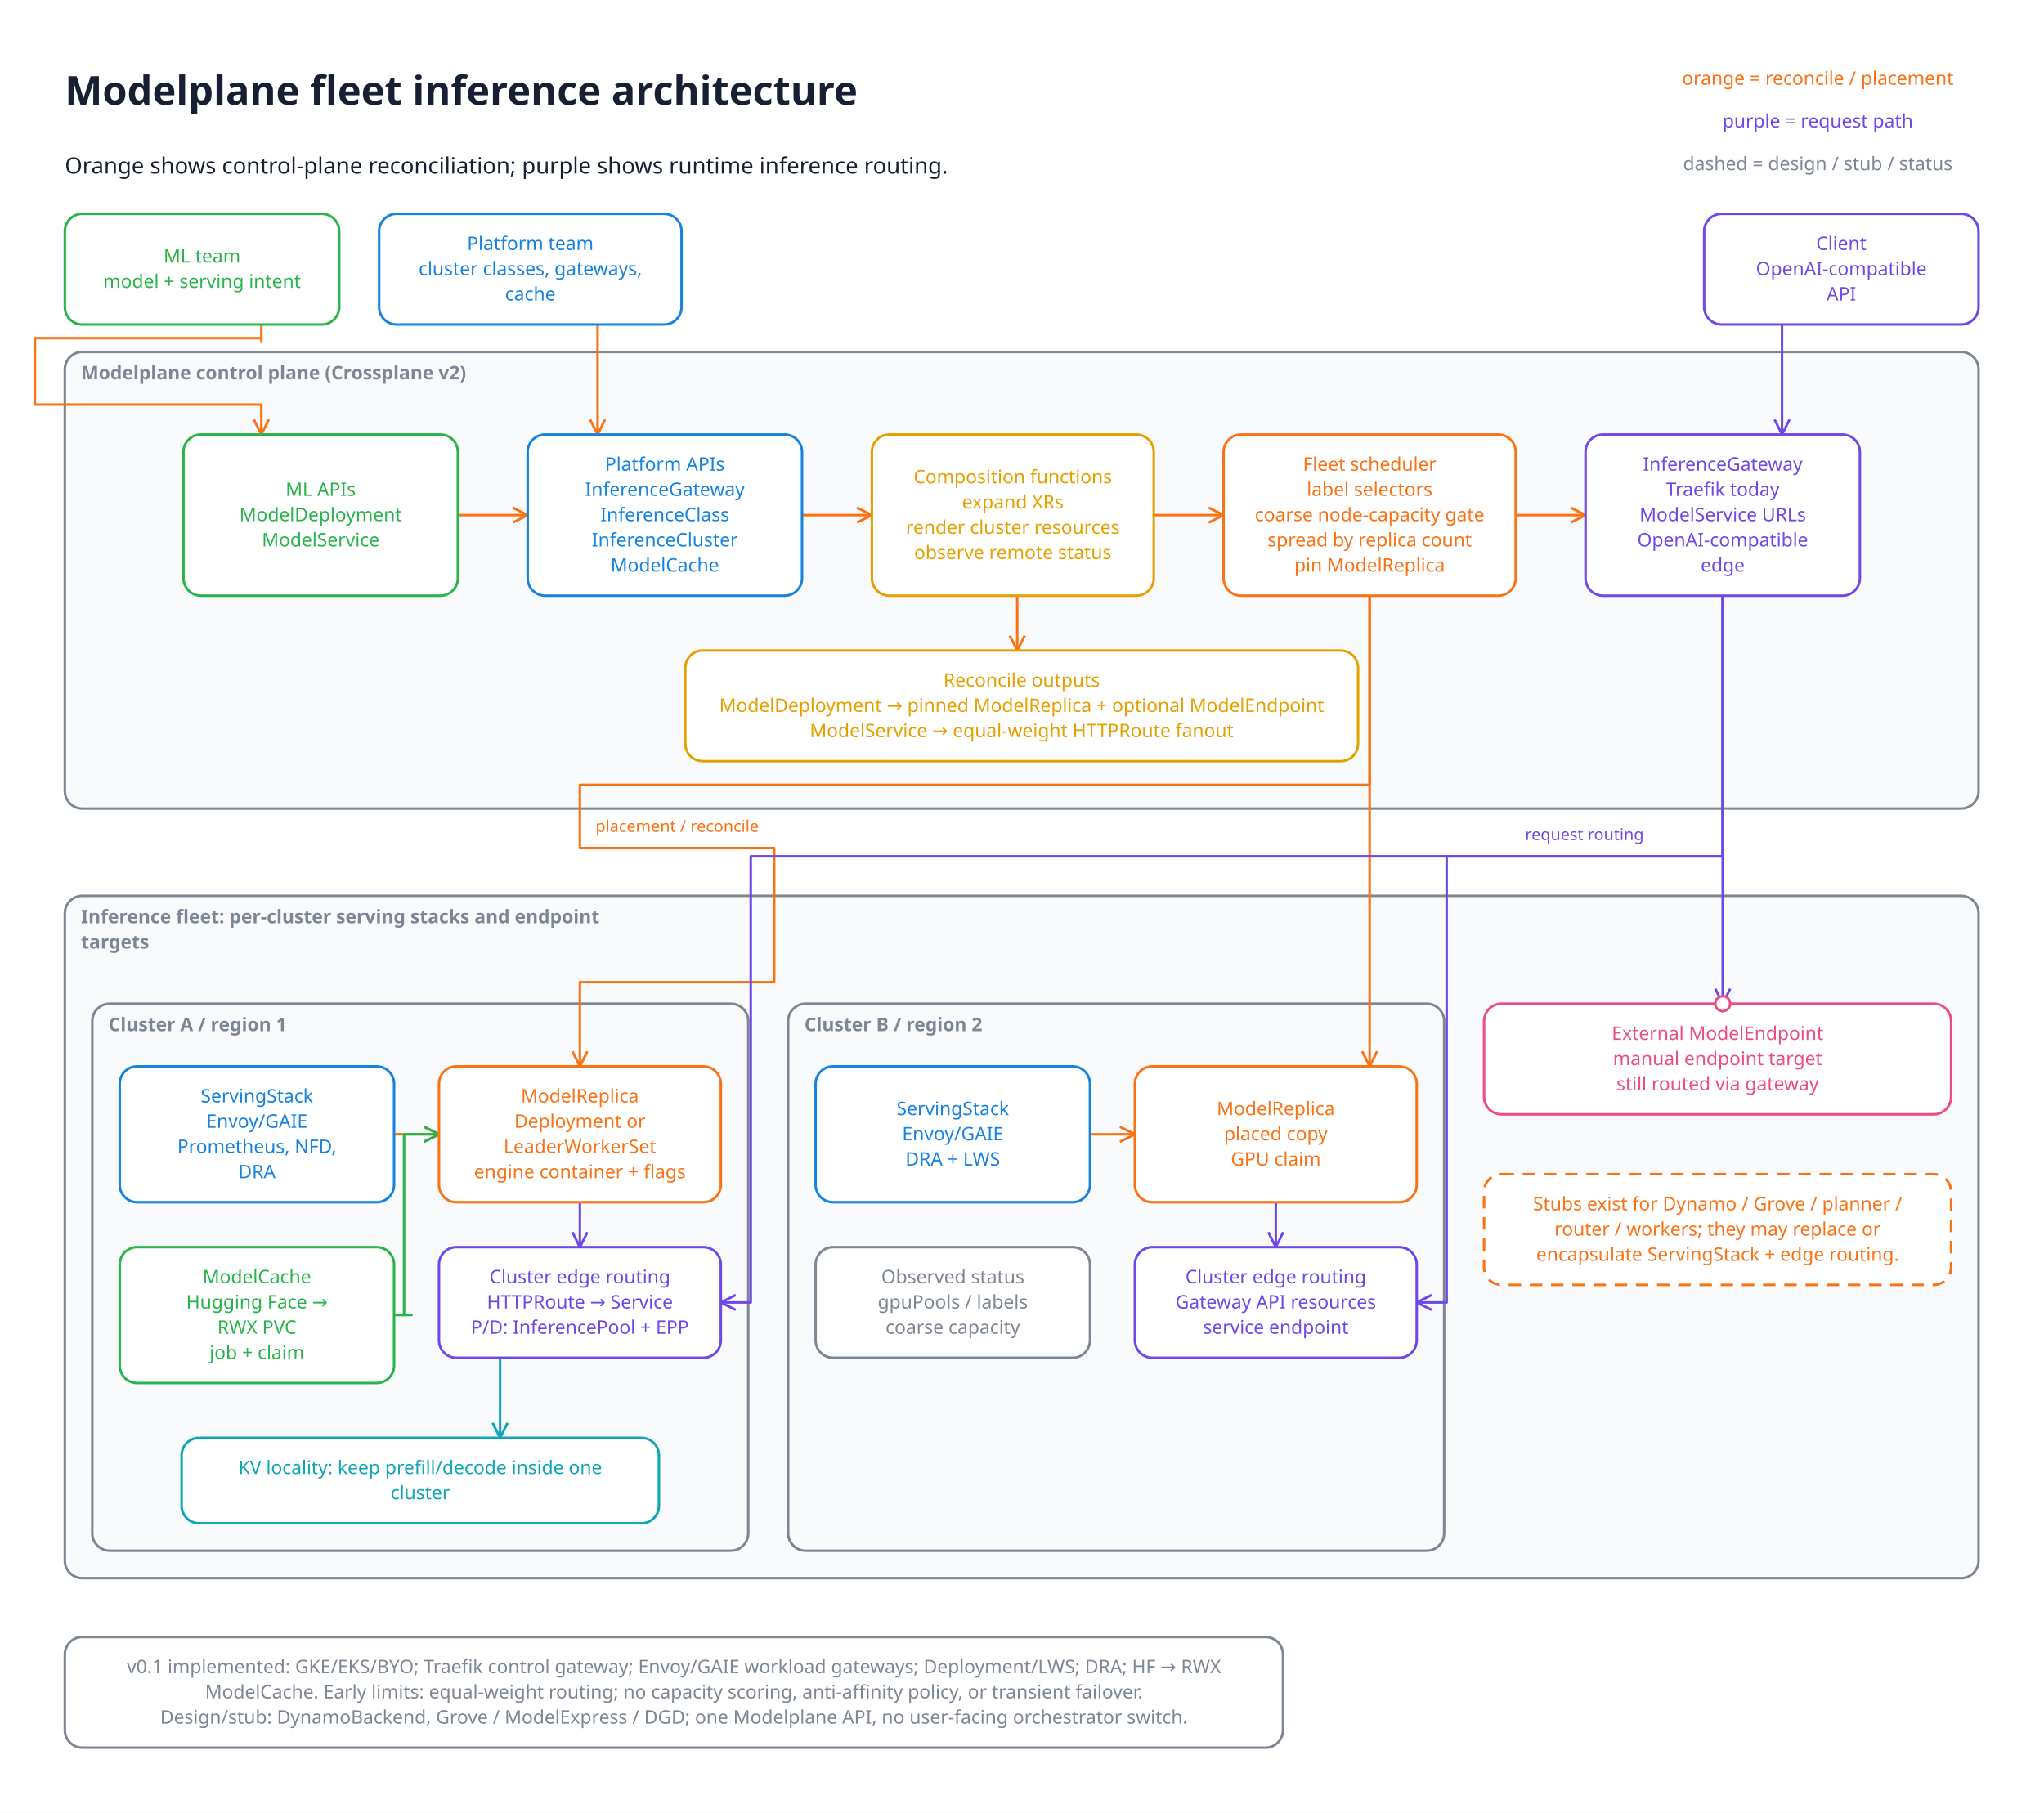
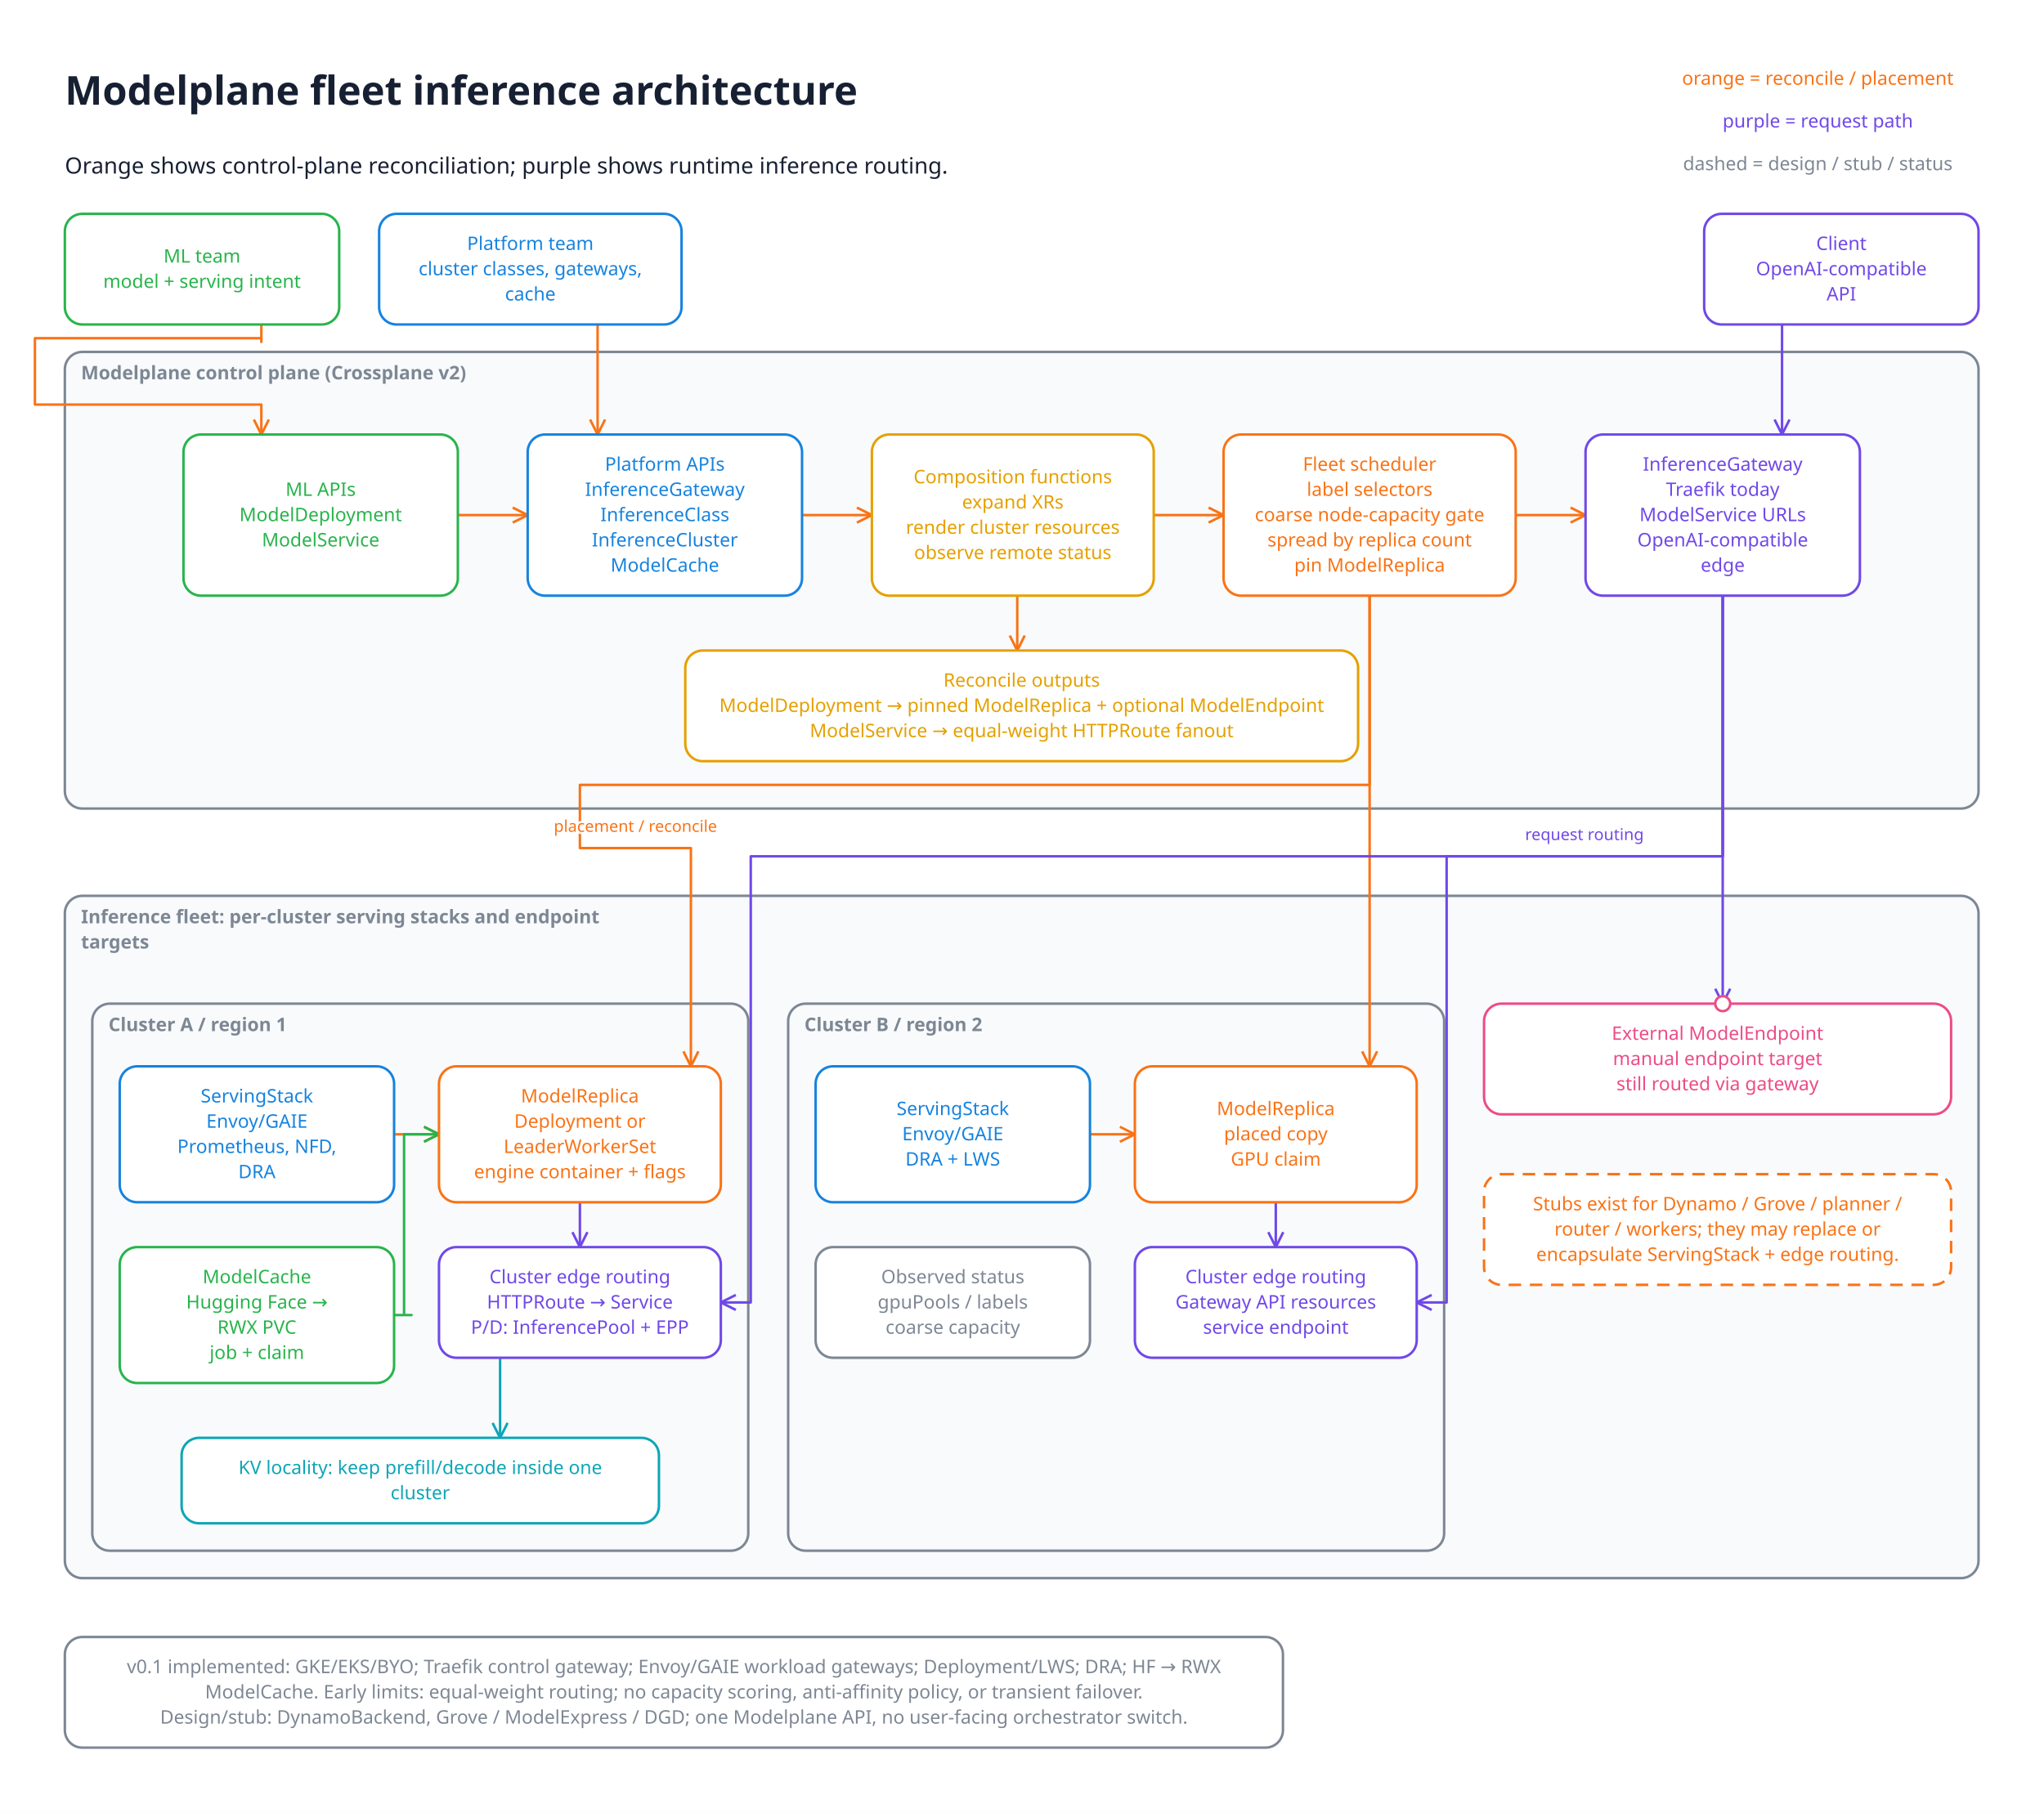
<svg xmlns="http://www.w3.org/2000/svg" width="1639" height="1454" viewBox="0 0 1639 1454" role="img" aria-label="modelplane-fleet-inference">
  <rect width="100%" height="100%" fill="#ffffff" />
  <g id="boundaries">
    <rect x="52" y="282.25" width="1534.5" height="366.25" rx="14" fill="#f8fafc" stroke="#7d8794" stroke-width="2" />
    <rect x="52" y="718.5" width="1534.5" height="547.25" rx="14" fill="#f8fafc" stroke="#7d8794" stroke-width="2" />
    <rect x="74" y="805" width="526" height="438.75" rx="14" fill="#f8fafc" stroke="#7d8794" stroke-width="2" />
    <rect x="632" y="805" width="526" height="438.75" rx="14" fill="#f8fafc" stroke="#7d8794" stroke-width="2" />
  </g>
  <g id="corridor-dividers" />
  <g id="lines">
    <g data-line="$line-1">
      <polyline points="367.125,413.125 423.125,413.125" fill="none" stroke="#f97316" stroke-width="2" stroke-linejoin="round" stroke-linecap="round" />
      <path d="M 411.125 419.125 L 423.125 413.125 L 411.125 407.125" fill="none" stroke="#f97316" stroke-width="2" stroke-linejoin="round" />
    </g>
    <g data-line="$line-2">
      <polyline points="643.125,413.125 699.125,413.125" fill="none" stroke="#f97316" stroke-width="2" stroke-linejoin="round" stroke-linecap="round" />
      <path d="M 687.125 419.125 L 699.125 413.125 L 687.125 407.125" fill="none" stroke="#f97316" stroke-width="2" stroke-linejoin="round" />
    </g>
    <g data-line="$line-3">
      <polyline points="925.125,413.125 981.125,413.125" fill="none" stroke="#f97316" stroke-width="2" stroke-linejoin="round" stroke-linecap="round" />
      <path d="M 969.125 419.125 L 981.125 413.125 L 969.125 407.125" fill="none" stroke="#f97316" stroke-width="2" stroke-linejoin="round" />
    </g>
    <g data-line="$line-4">
      <polyline points="1215.375,413.125 1271.375,413.125" fill="none" stroke="#f97316" stroke-width="2" stroke-linejoin="round" stroke-linecap="round" />
      <path d="M 1259.375 419.125 L 1271.375 413.125 L 1259.375 407.125" fill="none" stroke="#f97316" stroke-width="2" stroke-linejoin="round" />
    </g>
    <g data-line="$line-5">
      <polyline points="815.688,477.75 815.688,499.75 815.688,497.75 815.688,521.75" fill="none" stroke="#f97316" stroke-width="2" stroke-linejoin="round" stroke-linecap="round" />
      <path d="M 809.688 509.75 L 815.688 521.75 L 821.688 509.75" fill="none" stroke="#f97316" stroke-width="2" stroke-linejoin="round" />
    </g>
    <g data-line="edge-to-locality">
      <polyline points="401,1089 401,1131.25 401,1129.25 401,1153.25" fill="none" stroke="#0ea5b7" stroke-width="2" stroke-linejoin="round" stroke-linecap="round" />
      <path d="M 395 1141.25 L 401 1153.25 L 407 1141.25" fill="none" stroke="#0ea5b7" stroke-width="2" stroke-linejoin="round" />
    </g>
    <g data-line="stack-to-replica">
      <polyline points="316,909.75 330,909.75 324,909.75 352,909.75" fill="none" stroke="#f97316" stroke-width="2" stroke-linejoin="round" stroke-linecap="round" />
      <path d="M 340 915.75 L 352 909.75 L 340 903.75" fill="none" stroke="#f97316" stroke-width="2" stroke-linejoin="round" />
    </g>
    <g data-line="cache-to-replica">
      <polyline points="316,1054.75 330,1054.75 324,1054.75 324,909.75 352,909.75" fill="none" stroke="#28b44b" stroke-width="2" stroke-linejoin="round" stroke-linecap="round" />
      <path d="M 340 915.75 L 352 909.75 L 340 903.75" fill="none" stroke="#28b44b" stroke-width="2" stroke-linejoin="round" />
    </g>
    <g data-line="replica-to-edge">
      <polyline points="465,964.25 465,978.25 465,976.25 465,1000.25" fill="none" stroke="#7048e8" stroke-width="2" stroke-linejoin="round" stroke-linecap="round" />
      <path d="M 459 988.25 L 465 1000.25 L 471 988.25" fill="none" stroke="#7048e8" stroke-width="2" stroke-linejoin="round" />
    </g>
    <g data-line="stack-to-replica">
      <polyline points="874,909.75 888,909.75 886,909.75 910,909.75" fill="none" stroke="#f97316" stroke-width="2" stroke-linejoin="round" stroke-linecap="round" />
      <path d="M 898 915.75 L 910 909.75 L 898 903.75" fill="none" stroke="#f97316" stroke-width="2" stroke-linejoin="round" />
    </g>
    <g data-line="replica-to-edge">
      <polyline points="1023,964.25 1023,978.25 1023,976.25 1023,1000.25" fill="none" stroke="#7048e8" stroke-width="2" stroke-linejoin="round" stroke-linecap="round" />
      <path d="M 1017 988.25 L 1023 1000.25 L 1029 988.25" fill="none" stroke="#7048e8" stroke-width="2" stroke-linejoin="round" />
    </g>
    <g data-line="place-cluster-a">
-       <polyline points="1098.25,477.75 1098.25,617.5 1098.25,629.5 465,629.5 465,680.2 620.8,680.2 620.8,787.75 465,787.75 465,855.25" fill="none" stroke="#f97316" stroke-width="2" stroke-linejoin="round" stroke-linecap="round" />
-       <path d="M 459 843.25 L 465 855.25 L 471 843.25" fill="none" stroke="#f97316" stroke-width="2" stroke-linejoin="round" />
+       <polyline points="1098.25,477.75 1098.25,617.5 1098.25,629.5 465,629.5 465,680.2 554,680.2 554,855.25" fill="none" stroke="#f97316" stroke-width="2" stroke-linejoin="round" stroke-linecap="round" />
+       <path d="M 548 843.25 L 554 855.25 L 560 843.25" fill="none" stroke="#f97316" stroke-width="2" stroke-linejoin="round" />
    </g>
    <g data-line="place-cluster-b">
      <polyline points="1098.25,477.75 1098.25,617.5 1098.25,629.5 1098.25,855.25" fill="none" stroke="#f97316" stroke-width="2" stroke-linejoin="round" stroke-linecap="round" />
      <path d="M 1092.25 843.25 L 1098.25 855.25 L 1104.25 843.25" fill="none" stroke="#f97316" stroke-width="2" stroke-linejoin="round" />
    </g>
    <g data-line="request-cluster-a">
      <polyline points="1381.375,477.75 1381.375,617.5 1381.375,686.8 602,686.8 602,1044.625 578,1044.625" fill="none" stroke="#7048e8" stroke-width="2" stroke-linejoin="round" stroke-linecap="round" />
      <path d="M 590 1038.625 L 578 1044.625 L 590 1050.625" fill="none" stroke="#7048e8" stroke-width="2" stroke-linejoin="round" />
    </g>
    <g data-line="request-cluster-b">
      <polyline points="1381.375,477.75 1381.375,617.5 1381.375,686.8 1160,686.8 1160,1044.625 1136,1044.625" fill="none" stroke="#7048e8" stroke-width="2" stroke-linejoin="round" stroke-linecap="round" />
      <path d="M 1148 1038.625 L 1136 1044.625 L 1148 1050.625" fill="none" stroke="#7048e8" stroke-width="2" stroke-linejoin="round" />
    </g>
    <g data-line="request-external">
      <polyline points="1381.375,477.75 1381.375,617.5 1381.375,629.5 1381.375,805" fill="none" stroke="#7048e8" stroke-width="2" stroke-linejoin="round" stroke-linecap="round" />
      <path d="M 1375.375 793 L 1381.375 805 L 1387.375 793" fill="none" stroke="#7048e8" stroke-width="2" stroke-linejoin="round" />
    </g>
    <g data-line="$line-17">
      <polyline points="209.562,260.25 209.562,274.25 209.562,271.25 28,271.25 28,324.5 209.562,324.5 209.562,348.5" fill="none" stroke="#f97316" stroke-width="2" stroke-linejoin="round" stroke-linecap="round" />
      <path d="M 203.562 336.5 L 209.562 348.5 L 215.562 336.5" fill="none" stroke="#f97316" stroke-width="2" stroke-linejoin="round" />
    </g>
    <g data-line="$line-18">
      <polyline points="479.188,260.25 479.188,274.25 479.188,271.25 479.188,348.5" fill="none" stroke="#f97316" stroke-width="2" stroke-linejoin="round" stroke-linecap="round" />
      <path d="M 473.188 336.5 L 479.188 348.5 L 485.188 336.5" fill="none" stroke="#f97316" stroke-width="2" stroke-linejoin="round" />
    </g>
    <g data-line="$line-19">
      <polyline points="1428.938,260.25 1428.938,274.25 1428.938,271.25 1428.938,348.5" fill="none" stroke="#7048e8" stroke-width="2" stroke-linejoin="round" stroke-linecap="round" />
      <path d="M 1422.938 336.5 L 1428.938 348.5 L 1434.938 336.5" fill="none" stroke="#7048e8" stroke-width="2" stroke-linejoin="round" />
    </g>
  </g>
  <g id="objects">
    <rect x="52" y="171.5" width="220" height="88.75" rx="14" fill="#ffffff" stroke="#28b44b" stroke-width="2" />
    <rect x="304" y="171.5" width="242.5" height="88.75" rx="14" fill="#ffffff" stroke="#1683df" stroke-width="2" />
    <rect x="1366.5" y="171.5" width="220" height="88.75" rx="14" fill="#ffffff" stroke="#7048e8" stroke-width="2" />
    <rect x="147.125" y="348.5" width="220" height="129.25" rx="14" fill="#ffffff" stroke="#28b44b" stroke-width="2" />
    <rect x="423.125" y="348.5" width="220" height="129.25" rx="14" fill="#ffffff" stroke="#1683df" stroke-width="2" />
    <rect x="699.125" y="348.5" width="226" height="129.25" rx="14" fill="#ffffff" stroke="#e5a000" stroke-width="2" />
    <rect x="981.125" y="348.5" width="234.25" height="129.25" rx="14" fill="#ffffff" stroke="#f97316" stroke-width="2" />
    <rect x="1271.375" y="348.5" width="220" height="129.25" rx="14" fill="#ffffff" stroke="#7048e8" stroke-width="2" />
    <rect x="549.5" y="521.75" width="539.5" height="88.75" rx="14" fill="#ffffff" stroke="#e5a000" stroke-width="2" />
    <rect x="96" y="855.25" width="220" height="109" rx="14" fill="#ffffff" stroke="#1683df" stroke-width="2" />
    <rect x="352" y="855.25" width="226" height="109" rx="14" fill="#ffffff" stroke="#f97316" stroke-width="2" />
    <rect x="96" y="1000.25" width="220" height="109" rx="14" fill="#ffffff" stroke="#28b44b" stroke-width="2" />
    <rect x="352" y="1000.25" width="226" height="88.75" rx="14" fill="#ffffff" stroke="#7048e8" stroke-width="2" />
    <rect x="145.625" y="1153.25" width="382.75" height="68.5" rx="14" fill="#ffffff" stroke="#0ea5b7" stroke-width="2" />
    <rect x="654" y="855.25" width="220" height="109" rx="14" fill="#ffffff" stroke="#1683df" stroke-width="2" />
    <rect x="910" y="855.25" width="226" height="109" rx="14" fill="#ffffff" stroke="#f97316" stroke-width="2" />
    <rect x="654" y="1000.25" width="220" height="88.75" rx="14" fill="#ffffff" stroke="#7d8794" stroke-width="2" />
    <rect x="910" y="1000.25" width="226" height="88.75" rx="14" fill="#ffffff" stroke="#7048e8" stroke-width="2" />
    <rect x="1190" y="805" width="374.5" height="88.75" rx="14" fill="#ffffff" stroke="#ec4c86" stroke-width="2" />
    <rect x="1190" y="941.75" width="374.5" height="88.75" rx="14" fill="#ffffff" stroke="#f97316" stroke-width="2" stroke-dasharray="10 7" />
    <rect x="52" y="1312.95" width="976.75" height="88.75" rx="14" fill="#ffffff" stroke="#7d8794" stroke-width="2" />
  </g>
  <g id="ports">
    <circle cx="1381.375" cy="805" r="6" fill="white" stroke="#ec4c86" stroke-width="2" />
  </g>
  <g id="text">
    <text x="52" y="84" text-anchor="start" fill="#172033" font-family="ui-rounded, 'Comic Sans MS', sans-serif" font-size="32" font-weight="700">Modelplane fleet inference architecture</text>
    <text x="52" y="139.2" text-anchor="start" fill="#172033" font-family="ui-rounded, 'Comic Sans MS', sans-serif" font-size="18" font-weight="450">Orange shows control-plane reconciliation; purple shows runtime inference routing.</text>
    <text x="1457.625" y="68" text-anchor="middle" fill="#f97316" font-family="ui-rounded, 'Comic Sans MS', sans-serif" font-size="15" font-weight="450">orange = reconcile / placement</text>
    <text x="1457.625" y="102.25" text-anchor="middle" fill="#7048e8" font-family="ui-rounded, 'Comic Sans MS', sans-serif" font-size="15" font-weight="450">purple = request path</text>
    <text x="1457.625" y="136.5" text-anchor="middle" fill="#7d8794" font-family="ui-rounded, 'Comic Sans MS', sans-serif" font-size="15" font-weight="450">dashed = design / stub / status</text>
    <text x="162" y="210.625" text-anchor="middle" fill="#28b44b" font-family="ui-rounded, 'Comic Sans MS', sans-serif" font-size="15" font-weight="450">ML team</text>
    <text x="162" y="230.875" text-anchor="middle" fill="#28b44b" font-family="ui-rounded, 'Comic Sans MS', sans-serif" font-size="15" font-weight="450">model + serving intent</text>
    <text x="425.25" y="200.5" text-anchor="middle" fill="#1683df" font-family="ui-rounded, 'Comic Sans MS', sans-serif" font-size="15" font-weight="450">Platform team</text>
    <text x="425.25" y="220.75" text-anchor="middle" fill="#1683df" font-family="ui-rounded, 'Comic Sans MS', sans-serif" font-size="15" font-weight="450">cluster classes, gateways,</text>
    <text x="425.25" y="241" text-anchor="middle" fill="#1683df" font-family="ui-rounded, 'Comic Sans MS', sans-serif" font-size="15" font-weight="450">cache</text>
    <text x="1476.5" y="200.5" text-anchor="middle" fill="#7048e8" font-family="ui-rounded, 'Comic Sans MS', sans-serif" font-size="15" font-weight="450">Client</text>
    <text x="1476.5" y="220.75" text-anchor="middle" fill="#7048e8" font-family="ui-rounded, 'Comic Sans MS', sans-serif" font-size="15" font-weight="450">OpenAI-compatible</text>
    <text x="1476.5" y="241" text-anchor="middle" fill="#7048e8" font-family="ui-rounded, 'Comic Sans MS', sans-serif" font-size="15" font-weight="450">API</text>
    <text x="65" y="304.25" text-anchor="start" fill="#7d8794" font-family="ui-rounded, 'Comic Sans MS', sans-serif" font-size="15" font-weight="700">Modelplane control plane (Crossplane v2)</text>
    <text x="257.125" y="397.75" text-anchor="middle" fill="#28b44b" font-family="ui-rounded, 'Comic Sans MS', sans-serif" font-size="15" font-weight="450">ML APIs</text>
    <text x="257.125" y="418" text-anchor="middle" fill="#28b44b" font-family="ui-rounded, 'Comic Sans MS', sans-serif" font-size="15" font-weight="450">ModelDeployment</text>
    <text x="257.125" y="438.25" text-anchor="middle" fill="#28b44b" font-family="ui-rounded, 'Comic Sans MS', sans-serif" font-size="15" font-weight="450">ModelService</text>
    <text x="533.125" y="377.5" text-anchor="middle" fill="#1683df" font-family="ui-rounded, 'Comic Sans MS', sans-serif" font-size="15" font-weight="450">Platform APIs</text>
    <text x="533.125" y="397.75" text-anchor="middle" fill="#1683df" font-family="ui-rounded, 'Comic Sans MS', sans-serif" font-size="15" font-weight="450">InferenceGateway</text>
    <text x="533.125" y="418" text-anchor="middle" fill="#1683df" font-family="ui-rounded, 'Comic Sans MS', sans-serif" font-size="15" font-weight="450">InferenceClass</text>
    <text x="533.125" y="438.25" text-anchor="middle" fill="#1683df" font-family="ui-rounded, 'Comic Sans MS', sans-serif" font-size="15" font-weight="450">InferenceCluster</text>
    <text x="533.125" y="458.5" text-anchor="middle" fill="#1683df" font-family="ui-rounded, 'Comic Sans MS', sans-serif" font-size="15" font-weight="450">ModelCache</text>
    <text x="812.125" y="387.625" text-anchor="middle" fill="#e5a000" font-family="ui-rounded, 'Comic Sans MS', sans-serif" font-size="15" font-weight="450">Composition functions</text>
    <text x="812.125" y="407.875" text-anchor="middle" fill="#e5a000" font-family="ui-rounded, 'Comic Sans MS', sans-serif" font-size="15" font-weight="450">expand XRs</text>
    <text x="812.125" y="428.125" text-anchor="middle" fill="#e5a000" font-family="ui-rounded, 'Comic Sans MS', sans-serif" font-size="15" font-weight="450">render cluster resources</text>
    <text x="812.125" y="448.375" text-anchor="middle" fill="#e5a000" font-family="ui-rounded, 'Comic Sans MS', sans-serif" font-size="15" font-weight="450">observe remote status</text>
    <text x="1098.25" y="377.5" text-anchor="middle" fill="#f97316" font-family="ui-rounded, 'Comic Sans MS', sans-serif" font-size="15" font-weight="450">Fleet scheduler</text>
    <text x="1098.25" y="397.75" text-anchor="middle" fill="#f97316" font-family="ui-rounded, 'Comic Sans MS', sans-serif" font-size="15" font-weight="450">label selectors</text>
    <text x="1098.25" y="418" text-anchor="middle" fill="#f97316" font-family="ui-rounded, 'Comic Sans MS', sans-serif" font-size="15" font-weight="450">coarse node-capacity gate</text>
    <text x="1098.25" y="438.25" text-anchor="middle" fill="#f97316" font-family="ui-rounded, 'Comic Sans MS', sans-serif" font-size="15" font-weight="450">spread by replica count</text>
    <text x="1098.25" y="458.5" text-anchor="middle" fill="#f97316" font-family="ui-rounded, 'Comic Sans MS', sans-serif" font-size="15" font-weight="450">pin ModelReplica</text>
    <text x="1381.375" y="377.5" text-anchor="middle" fill="#7048e8" font-family="ui-rounded, 'Comic Sans MS', sans-serif" font-size="15" font-weight="450">InferenceGateway</text>
    <text x="1381.375" y="397.75" text-anchor="middle" fill="#7048e8" font-family="ui-rounded, 'Comic Sans MS', sans-serif" font-size="15" font-weight="450">Traefik today</text>
    <text x="1381.375" y="418" text-anchor="middle" fill="#7048e8" font-family="ui-rounded, 'Comic Sans MS', sans-serif" font-size="15" font-weight="450">ModelService URLs</text>
    <text x="1381.375" y="438.25" text-anchor="middle" fill="#7048e8" font-family="ui-rounded, 'Comic Sans MS', sans-serif" font-size="15" font-weight="450">OpenAI-compatible</text>
    <text x="1381.375" y="458.5" text-anchor="middle" fill="#7048e8" font-family="ui-rounded, 'Comic Sans MS', sans-serif" font-size="15" font-weight="450">edge</text>
    <text x="819.25" y="550.75" text-anchor="middle" fill="#e5a000" font-family="ui-rounded, 'Comic Sans MS', sans-serif" font-size="15" font-weight="450">Reconcile outputs</text>
    <text x="819.25" y="571" text-anchor="middle" fill="#e5a000" font-family="ui-rounded, 'Comic Sans MS', sans-serif" font-size="15" font-weight="450">ModelDeployment → pinned ModelReplica + optional ModelEndpoint</text>
    <text x="819.25" y="591.25" text-anchor="middle" fill="#e5a000" font-family="ui-rounded, 'Comic Sans MS', sans-serif" font-size="15" font-weight="450">ModelService → equal-weight HTTPRoute fanout</text>
    <text x="65" y="740.5" text-anchor="start" fill="#7d8794" font-family="ui-rounded, 'Comic Sans MS', sans-serif" font-size="15" font-weight="700">Inference fleet: per-cluster serving stacks and endpoint</text>
    <text x="65" y="760.75" text-anchor="start" fill="#7d8794" font-family="ui-rounded, 'Comic Sans MS', sans-serif" font-size="15" font-weight="700">targets</text>
    <text x="87" y="827" text-anchor="start" fill="#7d8794" font-family="ui-rounded, 'Comic Sans MS', sans-serif" font-size="15" font-weight="700">Cluster A / region 1</text>
    <text x="206" y="884.25" text-anchor="middle" fill="#1683df" font-family="ui-rounded, 'Comic Sans MS', sans-serif" font-size="15" font-weight="450">ServingStack</text>
    <text x="206" y="904.5" text-anchor="middle" fill="#1683df" font-family="ui-rounded, 'Comic Sans MS', sans-serif" font-size="15" font-weight="450">Envoy/GAIE</text>
    <text x="206" y="924.75" text-anchor="middle" fill="#1683df" font-family="ui-rounded, 'Comic Sans MS', sans-serif" font-size="15" font-weight="450">Prometheus, NFD,</text>
    <text x="206" y="945" text-anchor="middle" fill="#1683df" font-family="ui-rounded, 'Comic Sans MS', sans-serif" font-size="15" font-weight="450">DRA</text>
    <text x="465" y="884.25" text-anchor="middle" fill="#f97316" font-family="ui-rounded, 'Comic Sans MS', sans-serif" font-size="15" font-weight="450">ModelReplica</text>
    <text x="465" y="904.5" text-anchor="middle" fill="#f97316" font-family="ui-rounded, 'Comic Sans MS', sans-serif" font-size="15" font-weight="450">Deployment or</text>
    <text x="465" y="924.75" text-anchor="middle" fill="#f97316" font-family="ui-rounded, 'Comic Sans MS', sans-serif" font-size="15" font-weight="450">LeaderWorkerSet</text>
    <text x="465" y="945" text-anchor="middle" fill="#f97316" font-family="ui-rounded, 'Comic Sans MS', sans-serif" font-size="15" font-weight="450">engine container + flags</text>
    <text x="206" y="1029.25" text-anchor="middle" fill="#28b44b" font-family="ui-rounded, 'Comic Sans MS', sans-serif" font-size="15" font-weight="450">ModelCache</text>
    <text x="206" y="1049.5" text-anchor="middle" fill="#28b44b" font-family="ui-rounded, 'Comic Sans MS', sans-serif" font-size="15" font-weight="450">Hugging Face →</text>
    <text x="206" y="1069.75" text-anchor="middle" fill="#28b44b" font-family="ui-rounded, 'Comic Sans MS', sans-serif" font-size="15" font-weight="450">RWX PVC</text>
    <text x="206" y="1090" text-anchor="middle" fill="#28b44b" font-family="ui-rounded, 'Comic Sans MS', sans-serif" font-size="15" font-weight="450">job + claim</text>
    <text x="465" y="1029.25" text-anchor="middle" fill="#7048e8" font-family="ui-rounded, 'Comic Sans MS', sans-serif" font-size="15" font-weight="450">Cluster edge routing</text>
    <text x="465" y="1049.5" text-anchor="middle" fill="#7048e8" font-family="ui-rounded, 'Comic Sans MS', sans-serif" font-size="15" font-weight="450">HTTPRoute → Service</text>
    <text x="465" y="1069.75" text-anchor="middle" fill="#7048e8" font-family="ui-rounded, 'Comic Sans MS', sans-serif" font-size="15" font-weight="450">P/D: InferencePool + EPP</text>
    <text x="337" y="1182.25" text-anchor="middle" fill="#0ea5b7" font-family="ui-rounded, 'Comic Sans MS', sans-serif" font-size="15" font-weight="450">KV locality: keep prefill/decode inside one</text>
    <text x="337" y="1202.5" text-anchor="middle" fill="#0ea5b7" font-family="ui-rounded, 'Comic Sans MS', sans-serif" font-size="15" font-weight="450">cluster</text>
    <text x="645" y="827" text-anchor="start" fill="#7d8794" font-family="ui-rounded, 'Comic Sans MS', sans-serif" font-size="15" font-weight="700">Cluster B / region 2</text>
    <text x="764" y="894.375" text-anchor="middle" fill="#1683df" font-family="ui-rounded, 'Comic Sans MS', sans-serif" font-size="15" font-weight="450">ServingStack</text>
    <text x="764" y="914.625" text-anchor="middle" fill="#1683df" font-family="ui-rounded, 'Comic Sans MS', sans-serif" font-size="15" font-weight="450">Envoy/GAIE</text>
    <text x="764" y="934.875" text-anchor="middle" fill="#1683df" font-family="ui-rounded, 'Comic Sans MS', sans-serif" font-size="15" font-weight="450">DRA + LWS</text>
    <text x="1023" y="894.375" text-anchor="middle" fill="#f97316" font-family="ui-rounded, 'Comic Sans MS', sans-serif" font-size="15" font-weight="450">ModelReplica</text>
    <text x="1023" y="914.625" text-anchor="middle" fill="#f97316" font-family="ui-rounded, 'Comic Sans MS', sans-serif" font-size="15" font-weight="450">placed copy</text>
    <text x="1023" y="934.875" text-anchor="middle" fill="#f97316" font-family="ui-rounded, 'Comic Sans MS', sans-serif" font-size="15" font-weight="450">GPU claim</text>
    <text x="764" y="1029.25" text-anchor="middle" fill="#7d8794" font-family="ui-rounded, 'Comic Sans MS', sans-serif" font-size="15" font-weight="450">Observed status</text>
    <text x="764" y="1049.5" text-anchor="middle" fill="#7d8794" font-family="ui-rounded, 'Comic Sans MS', sans-serif" font-size="15" font-weight="450">gpuPools / labels</text>
    <text x="764" y="1069.75" text-anchor="middle" fill="#7d8794" font-family="ui-rounded, 'Comic Sans MS', sans-serif" font-size="15" font-weight="450">coarse capacity</text>
    <text x="1023" y="1029.25" text-anchor="middle" fill="#7048e8" font-family="ui-rounded, 'Comic Sans MS', sans-serif" font-size="15" font-weight="450">Cluster edge routing</text>
    <text x="1023" y="1049.5" text-anchor="middle" fill="#7048e8" font-family="ui-rounded, 'Comic Sans MS', sans-serif" font-size="15" font-weight="450">Gateway API resources</text>
    <text x="1023" y="1069.75" text-anchor="middle" fill="#7048e8" font-family="ui-rounded, 'Comic Sans MS', sans-serif" font-size="15" font-weight="450">service endpoint</text>
    <text x="1377.25" y="834" text-anchor="middle" fill="#ec4c86" font-family="ui-rounded, 'Comic Sans MS', sans-serif" font-size="15" font-weight="450">External ModelEndpoint</text>
    <text x="1377.25" y="854.25" text-anchor="middle" fill="#ec4c86" font-family="ui-rounded, 'Comic Sans MS', sans-serif" font-size="15" font-weight="450">manual endpoint target</text>
    <text x="1377.25" y="874.5" text-anchor="middle" fill="#ec4c86" font-family="ui-rounded, 'Comic Sans MS', sans-serif" font-size="15" font-weight="450">still routed via gateway</text>
    <text x="1377.25" y="970.75" text-anchor="middle" fill="#f97316" font-family="ui-rounded, 'Comic Sans MS', sans-serif" font-size="15" font-weight="450">Stubs exist for Dynamo / Grove / planner /</text>
    <text x="1377.25" y="991" text-anchor="middle" fill="#f97316" font-family="ui-rounded, 'Comic Sans MS', sans-serif" font-size="15" font-weight="450">router / workers; they may replace or</text>
    <text x="1377.25" y="1011.25" text-anchor="middle" fill="#f97316" font-family="ui-rounded, 'Comic Sans MS', sans-serif" font-size="15" font-weight="450">encapsulate ServingStack + edge routing.</text>
    <text x="540.375" y="1341.95" text-anchor="middle" fill="#7d8794" font-family="ui-rounded, 'Comic Sans MS', sans-serif" font-size="15" font-weight="450">v0.1 implemented: GKE/EKS/BYO; Traefik control gateway; Envoy/GAIE workload gateways; Deployment/LWS; DRA; HF → RWX</text>
    <text x="540.375" y="1362.2" text-anchor="middle" fill="#7d8794" font-family="ui-rounded, 'Comic Sans MS', sans-serif" font-size="15" font-weight="450">ModelCache. Early limits: equal-weight routing; no capacity scoring, anti-affinity policy, or transient failover.</text>
    <text x="540.375" y="1382.45" text-anchor="middle" fill="#7d8794" font-family="ui-rounded, 'Comic Sans MS', sans-serif" font-size="15" font-weight="450">Design/stub: DynamoBackend, Grove / ModelExpress / DGD; one Modelplane API, no user-facing orchestrator switch.</text>
    <g data-line-label="place-cluster-a">
-       <text x="543" y="667.2" text-anchor="middle" font-family="ui-rounded, sans-serif" font-size="13" fill="#f97316" stroke="#ffffff" stroke-opacity=".92" stroke-width="3.5" stroke-linejoin="round" paint-order="stroke fill">placement / reconcile</text>
+       <text x="509.5" y="667.2" text-anchor="middle" font-family="ui-rounded, sans-serif" font-size="13" fill="#f97316" stroke="#ffffff" stroke-opacity=".92" stroke-width="3.5" stroke-linejoin="round" paint-order="stroke fill">placement / reconcile</text>
    </g>
    <g data-line-label="request-cluster-b">
      <text x="1270.5" y="673.8" text-anchor="middle" font-family="ui-rounded, sans-serif" font-size="13" fill="#7048e8" stroke="#ffffff" stroke-opacity=".92" stroke-width="3.5" stroke-linejoin="round" paint-order="stroke fill">request routing</text>
    </g>
  </g>
</svg>
